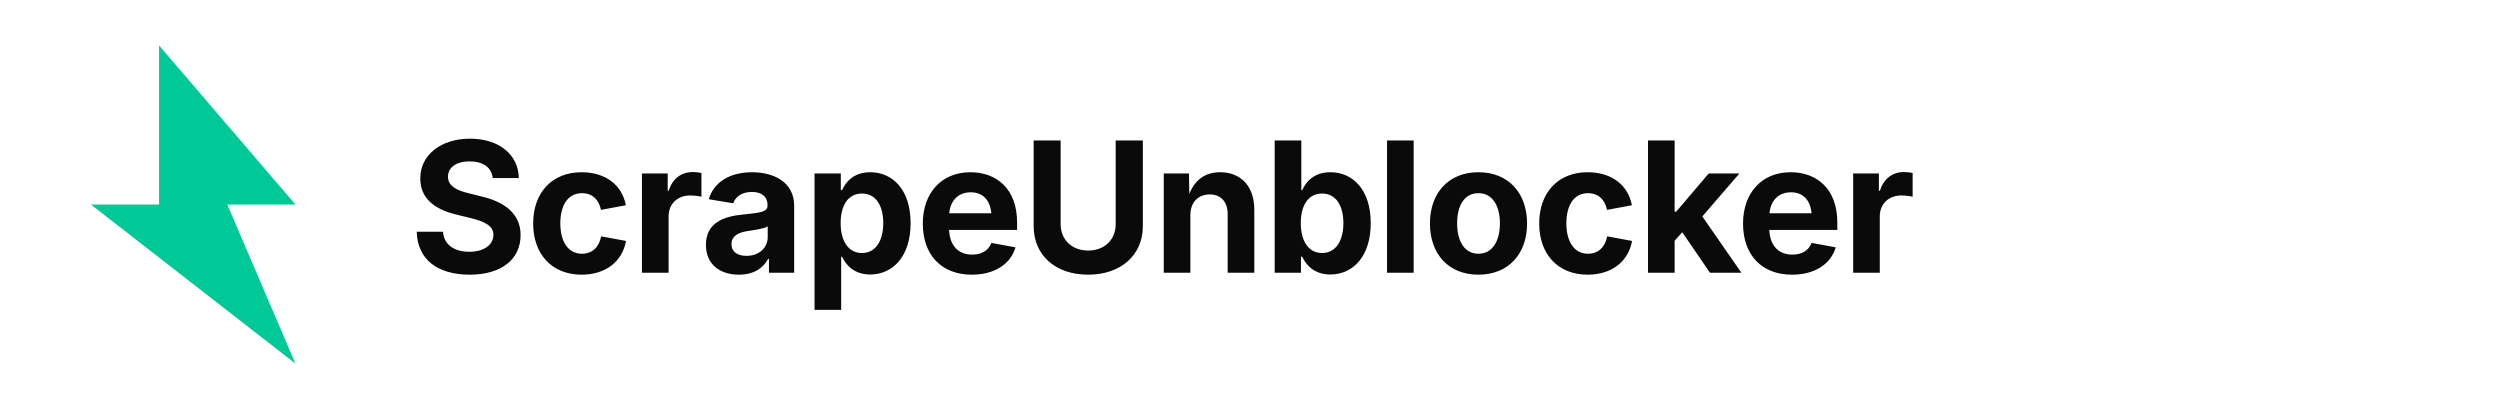
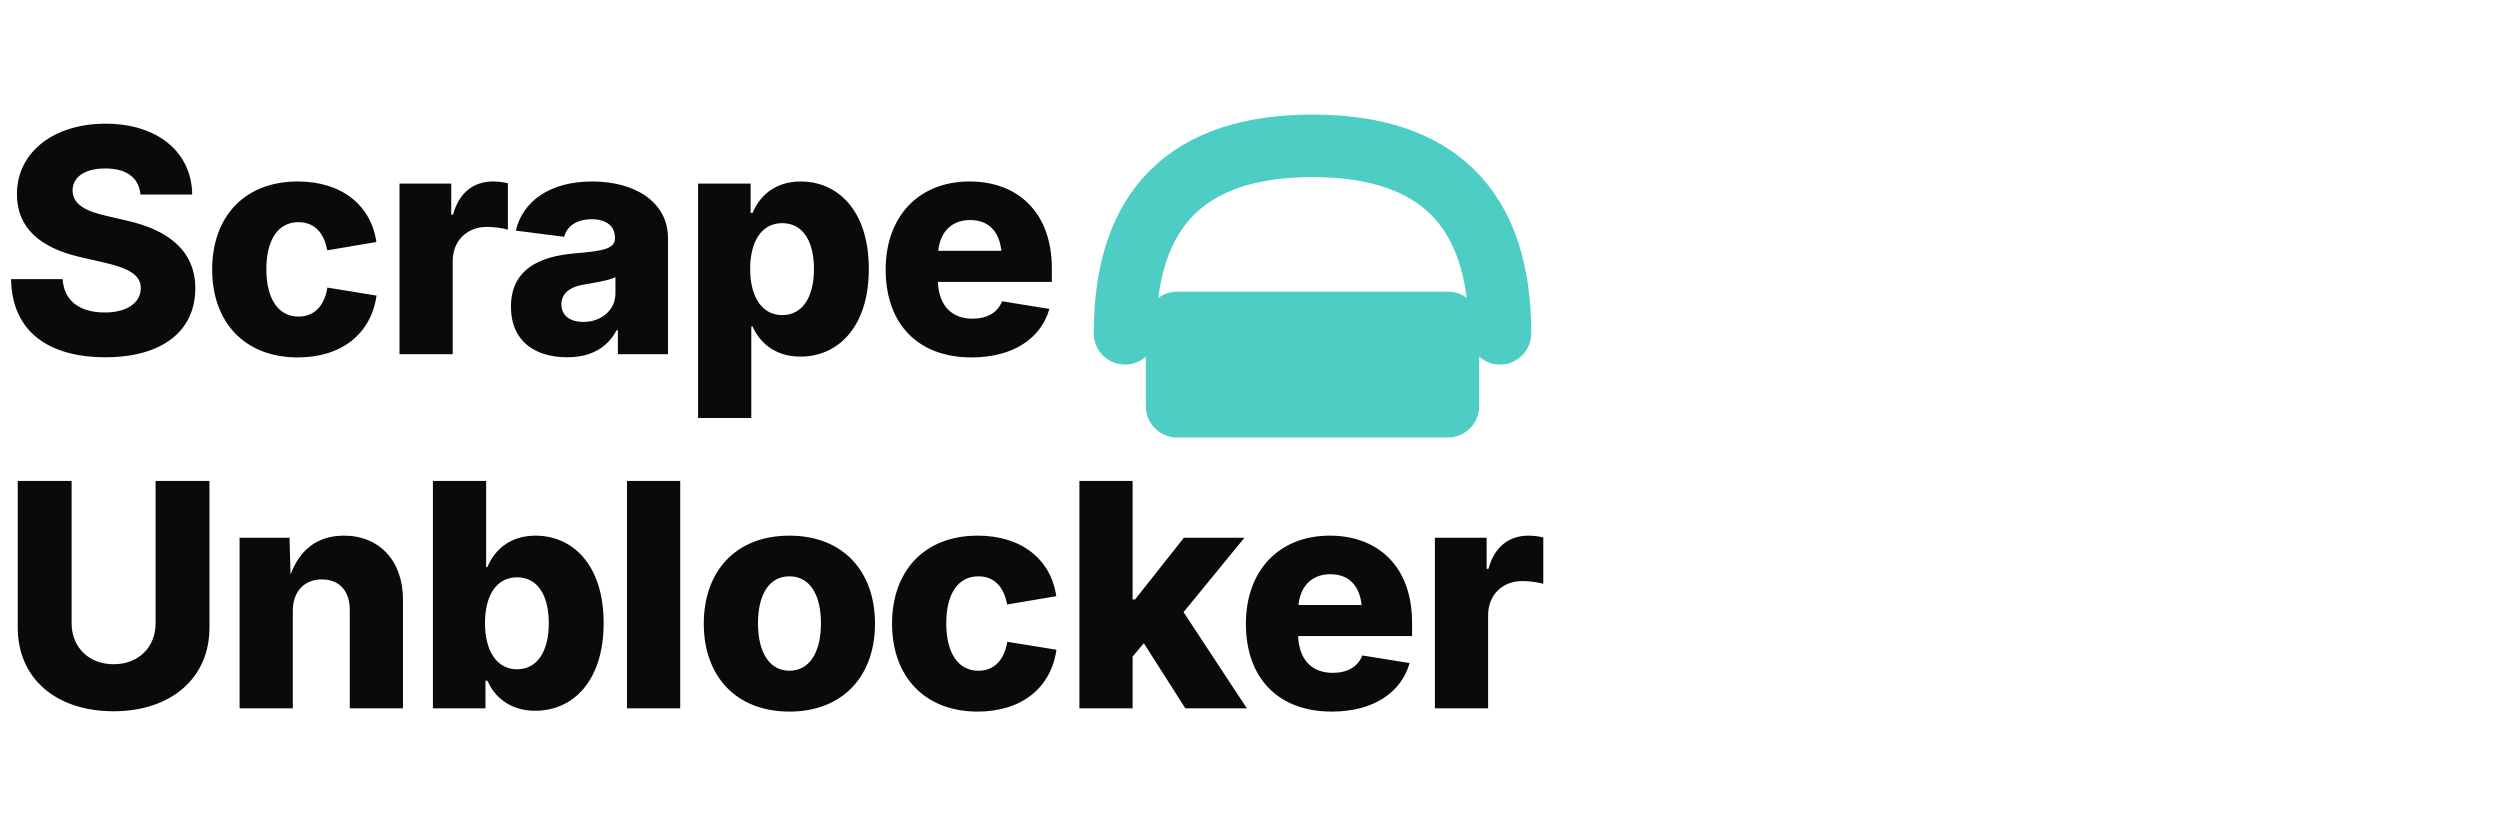
- <svg xmlns="http://www.w3.org/2000/svg" viewBox="0 0 220 36" fill="none">
-   <g transform="translate(0,4)">
-     <path d="M14 0 L26 14 L20 14 L26 28 L8 14 L14 14 Z" fill="#00C896" />
+ <svg xmlns="http://www.w3.org/2000/svg" viewBox="0 0 240 80" fill="none">
+   <g font-family="-apple-system, BlinkMacSystemFont, 'Inter', 'Segoe UI', sans-serif" font-weight="800" letter-spacing="-0.5">
+     <text x="0" y="34" font-size="30" fill="#0A0A0B">Scrape</text>
+     <text x="0" y="68" font-size="30" fill="#0A0A0B">Unblocker</text>
  </g>
-   <text x="36" y="24" font-family="-apple-system, BlinkMacSystemFont, 'Inter', 'Segoe UI', sans-serif" font-size="16" font-weight="700" fill="#0A0A0B" letter-spacing="-0.2">
-     ScrapeUnblocker
-   </text>
+   <g transform="translate(108, 14)">
+     <path d="M 0 18 Q 0 0 18 0 Q 36 0 36 18" stroke="#4ECDC4" stroke-width="6" stroke-linecap="round" fill="none" />
+     <rect x="2" y="14" width="32" height="14" rx="3" fill="#4ECDC4" />
+   </g>
</svg>
